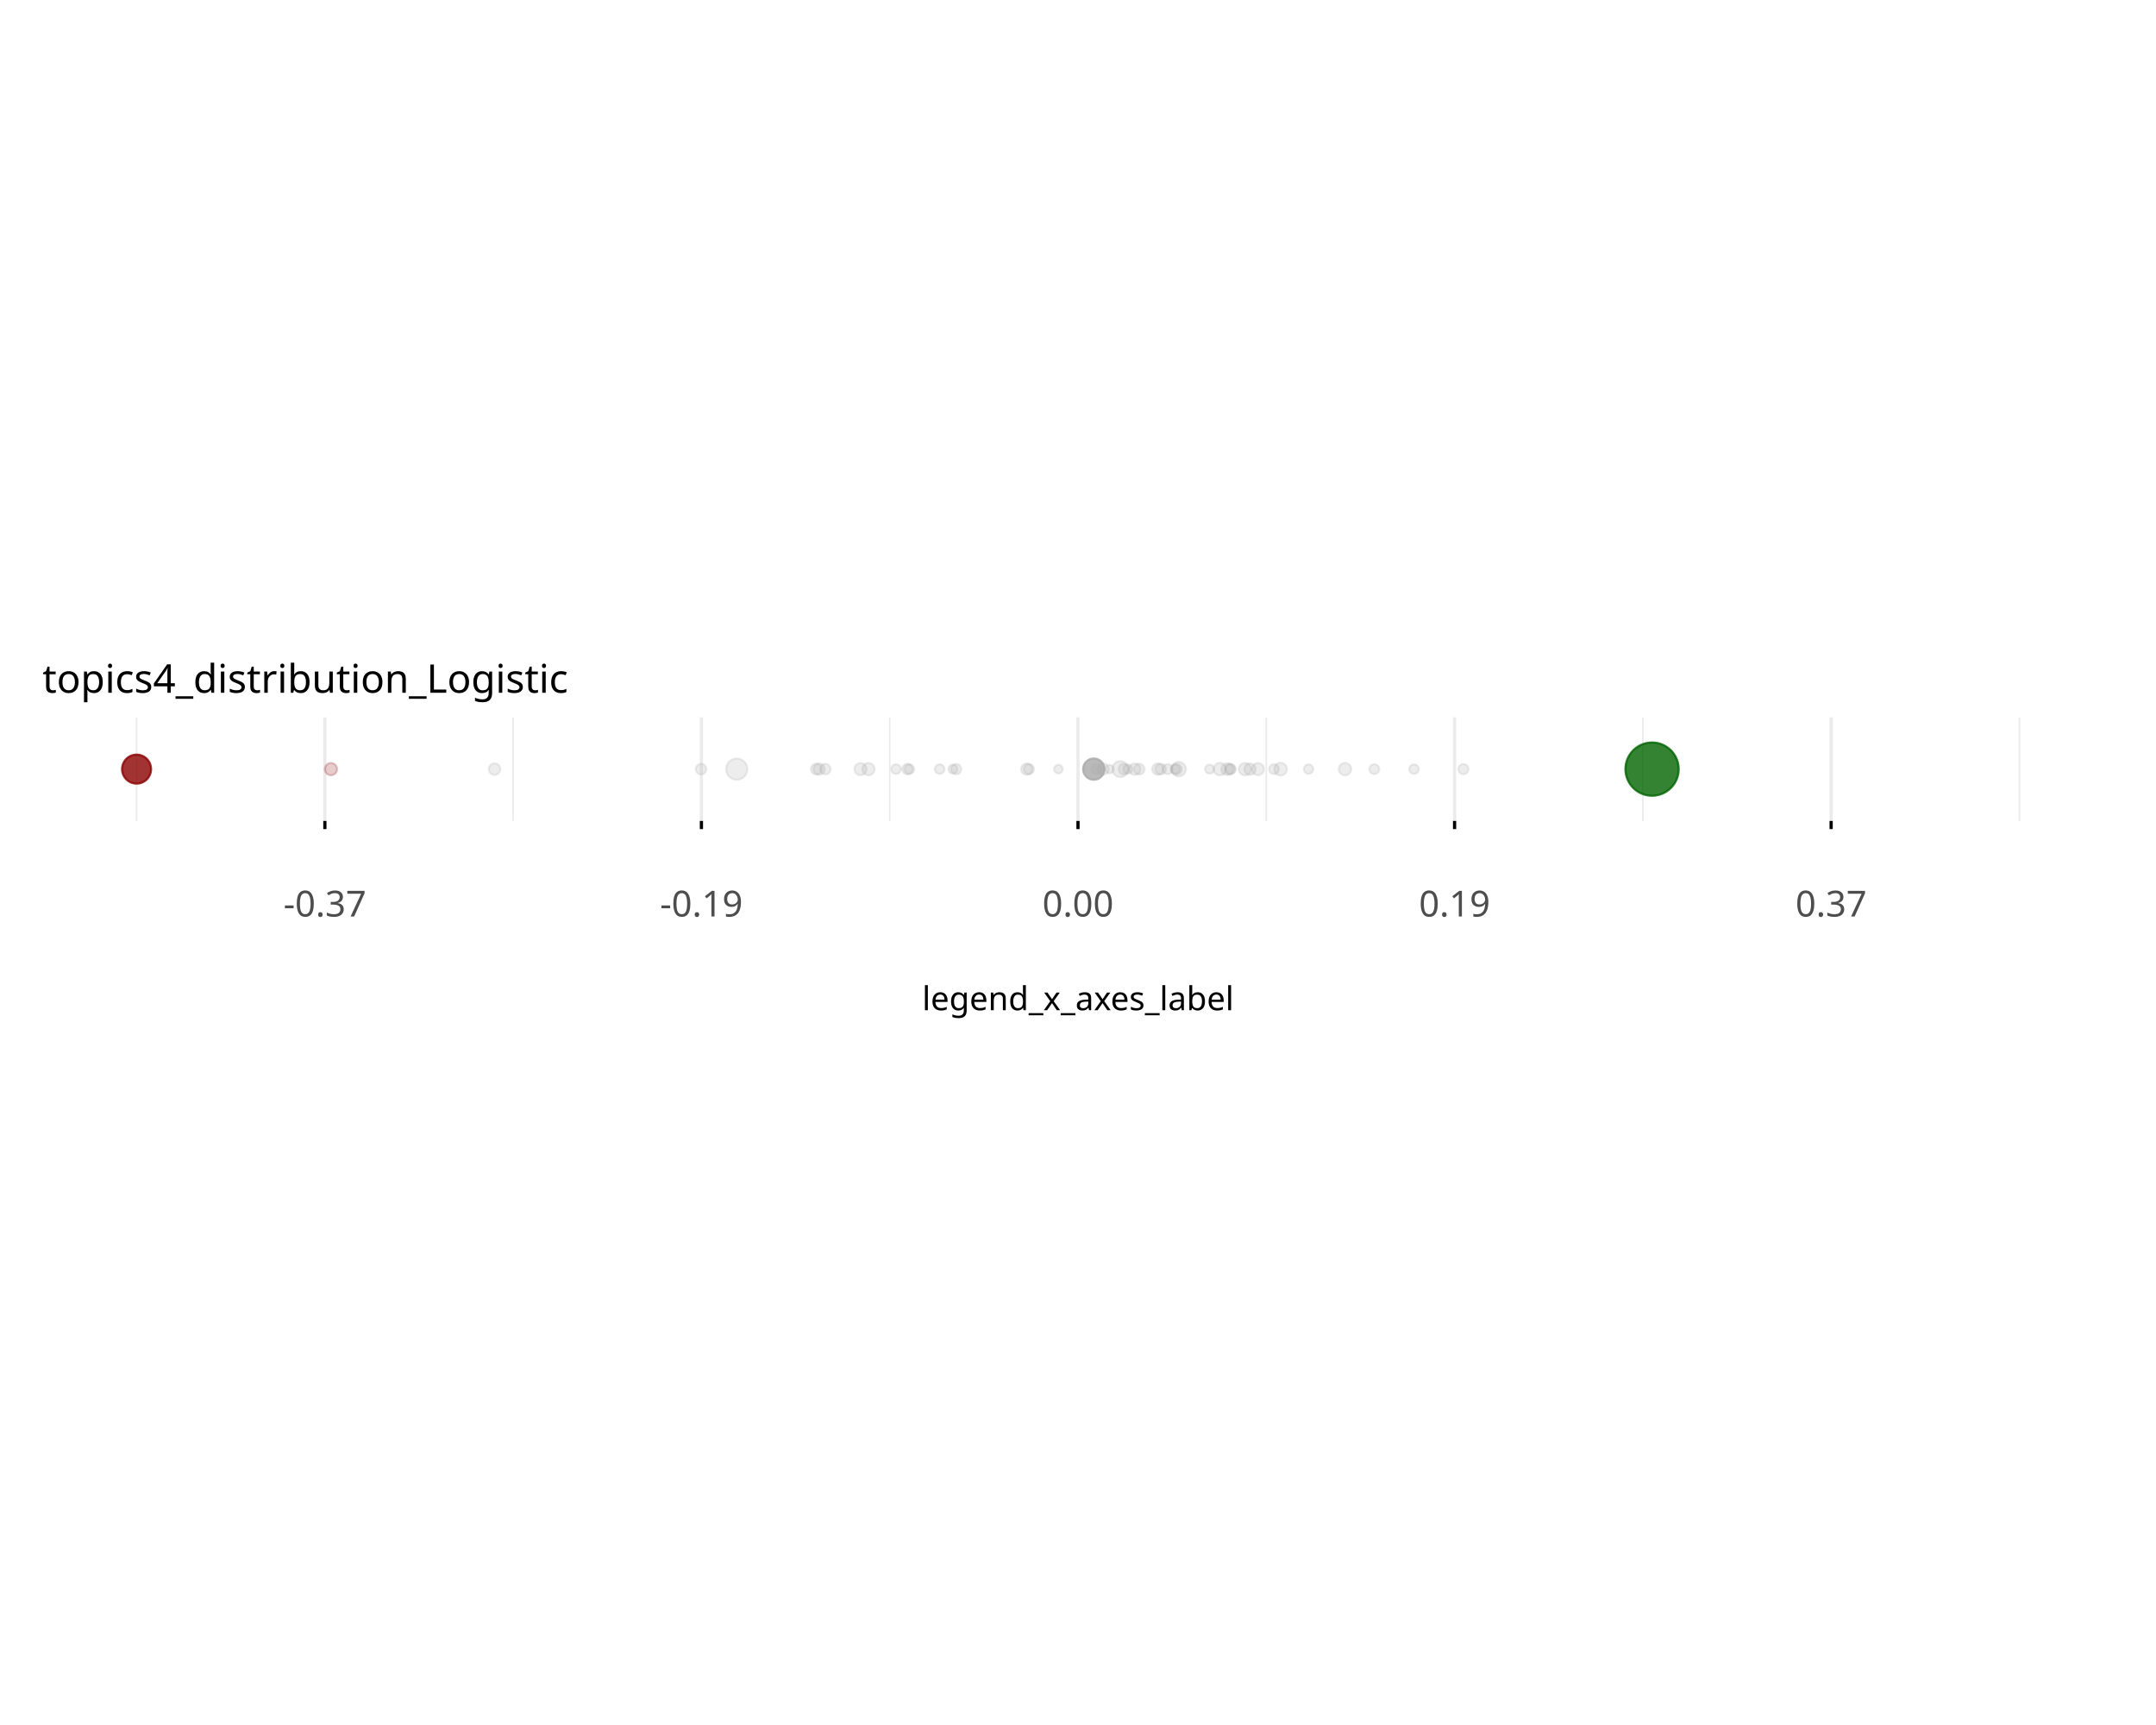
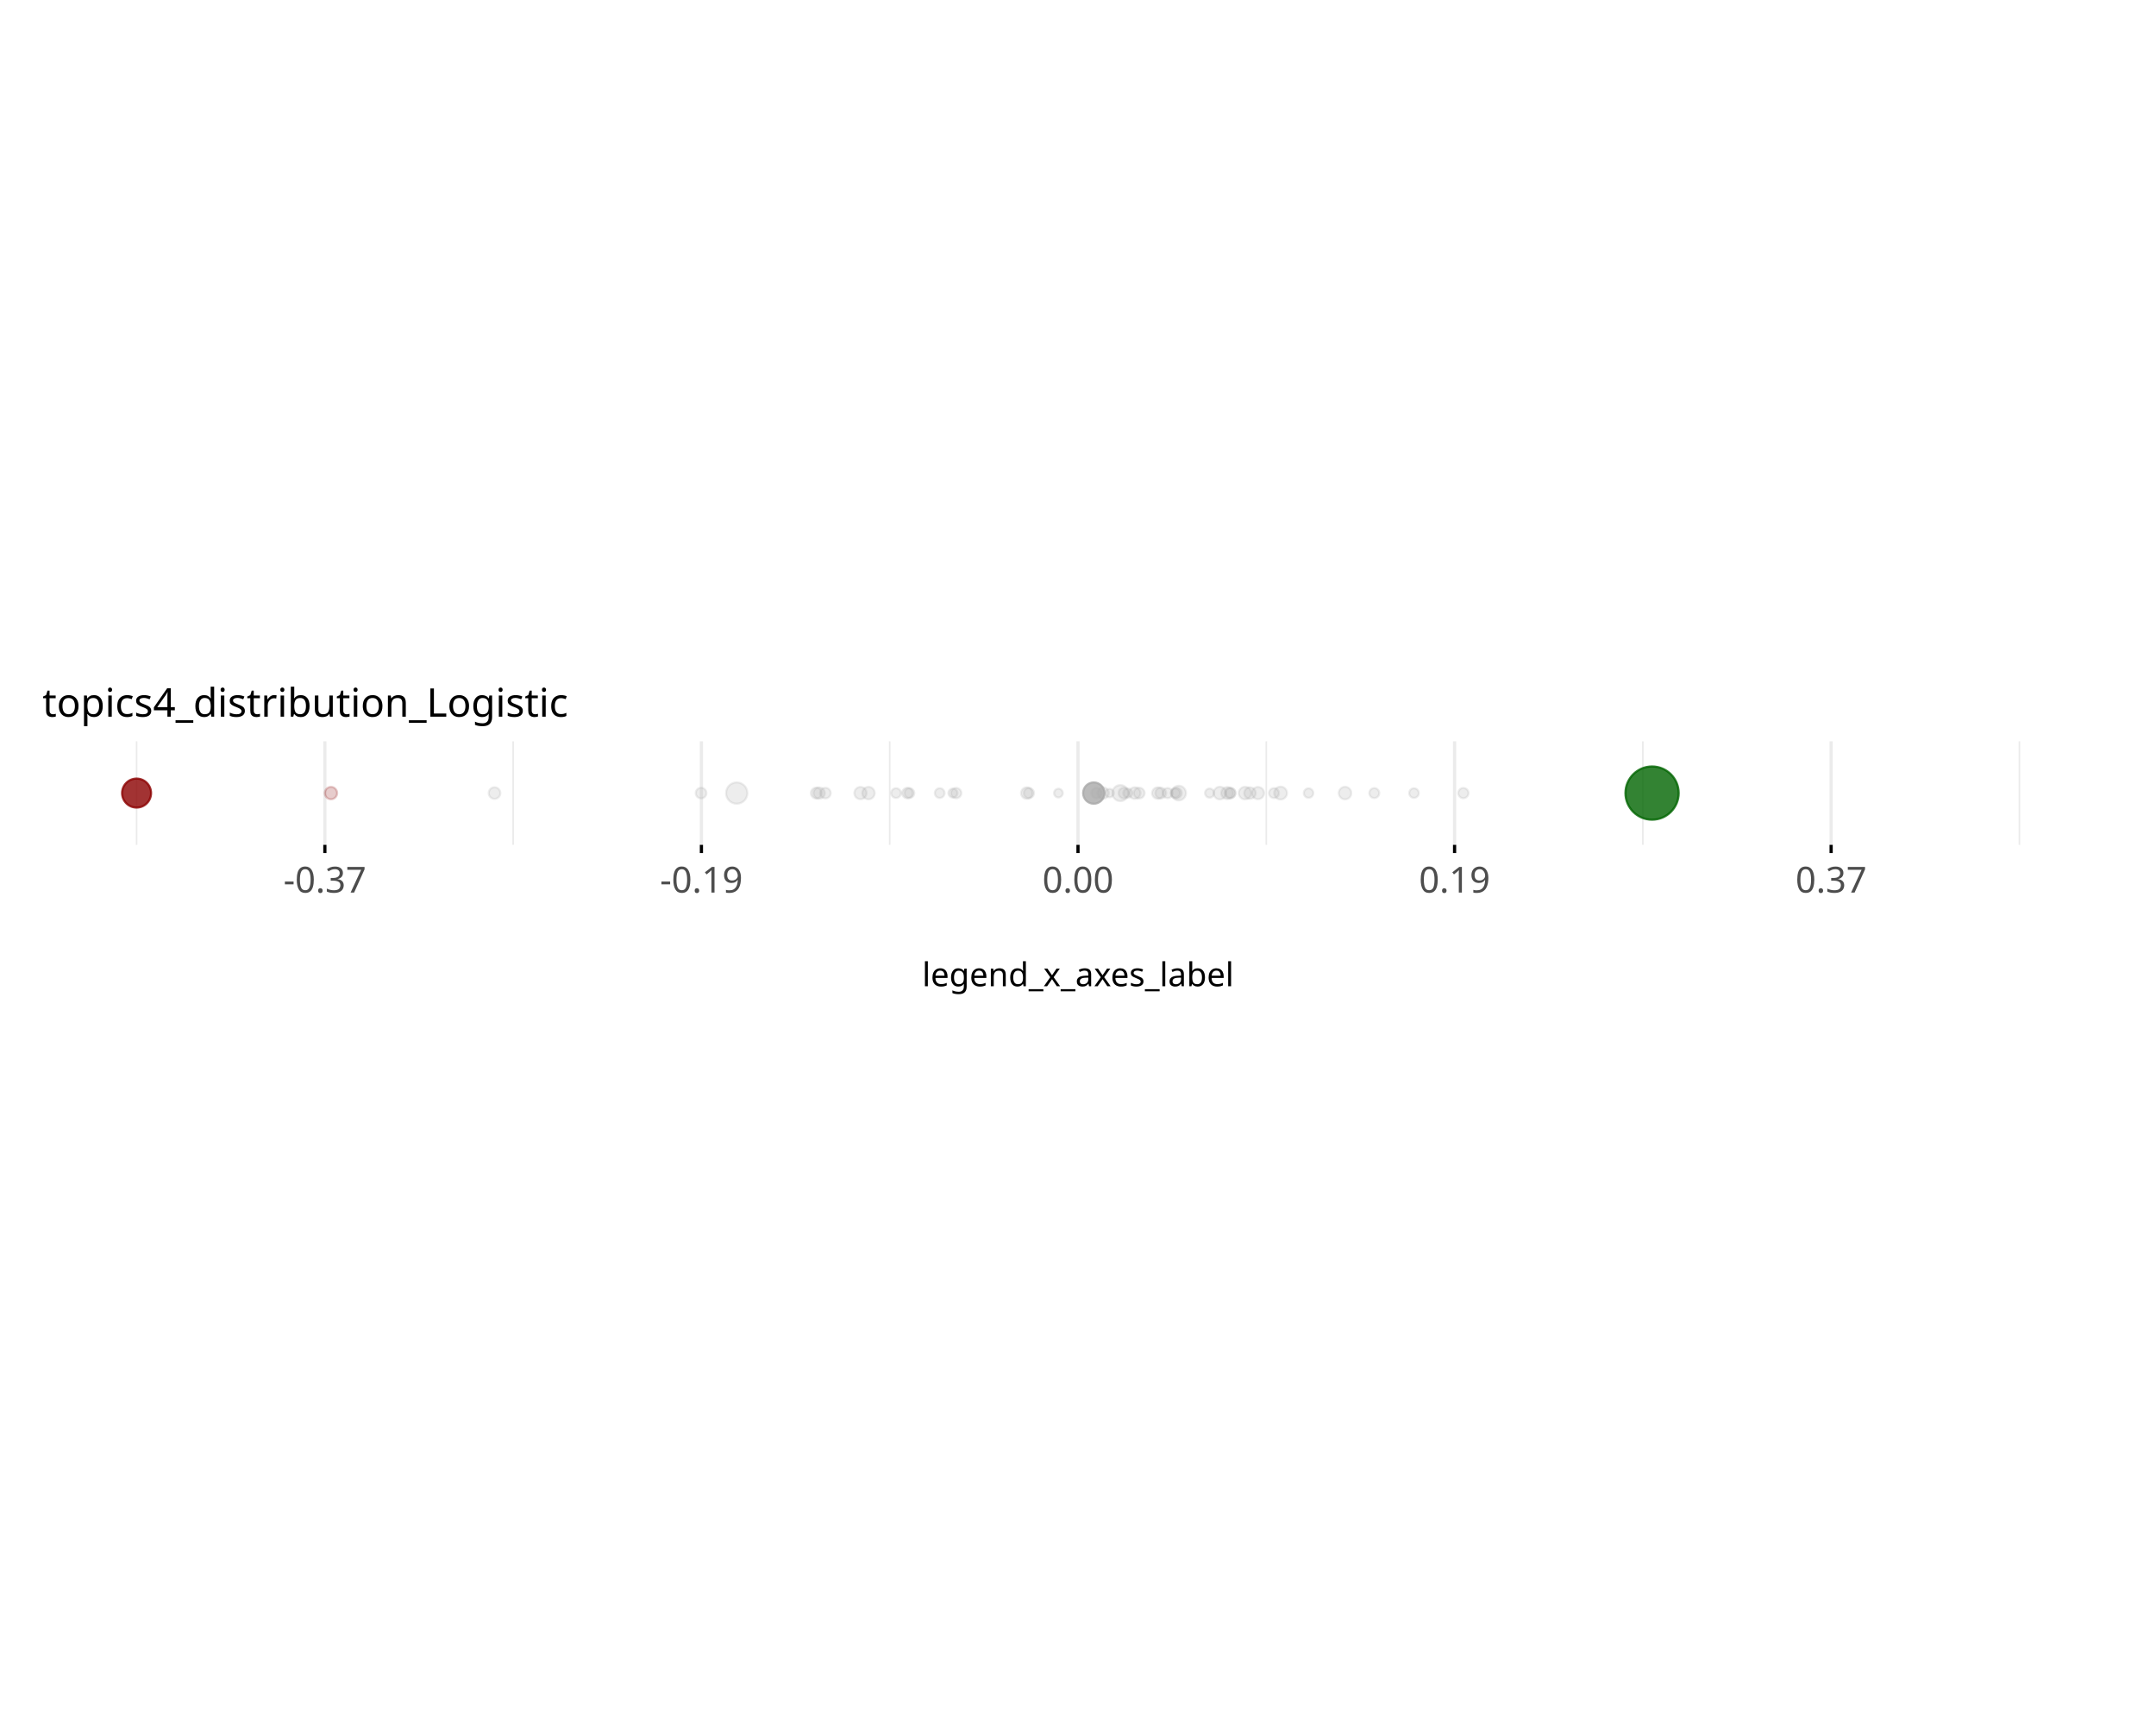
<svg xmlns="http://www.w3.org/2000/svg" class="svglite" data-engine-version="2.0" width="720.00pt" height="576.00pt" viewBox="0 0 720.00 576.00">
  <defs>
    <style type="text/css">
    .svglite line, .svglite polyline, .svglite polygon, .svglite path, .svglite rect, .svglite circle {
      fill: none;
      stroke: #000000;
      stroke-linecap: round;
      stroke-linejoin: round;
      stroke-miterlimit: 10.00;
    }
  </style>
  </defs>
  <rect width="100%" height="100%" style="stroke: none; fill: #FFFFFF;" />
  <defs>
    <clipPath id="cpMC4wMHw3MjAuMDB8MC4wMHw1NzYuMDA=">
      <rect x="0.00" y="0.00" width="720.00" height="576.00" />
    </clipPath>
  </defs>
  <g clip-path="url(#cpMC4wMHw3MjAuMDB8MC4wMHw1NzYuMDA=)">
</g>
  <defs>
-     <clipPath id="cpMC4wMHw3MjAuMDB8MjA4LjA1fDM2Ny45NQ==">
-       <rect x="0.00" y="208.05" width="720.00" height="159.89" />
+     <clipPath id="cpMC4wMHw3MjAuMDB8MjE2LjA1fDM1OS45NQ==">
+       <rect x="0.00" y="216.05" width="720.00" height="143.90" />
    </clipPath>
  </defs>
-   <g clip-path="url(#cpMC4wMHw3MjAuMDB8MjA4LjA1fDM2Ny45NQ==)">
- </g>
+   <g clip-path="url(#cpMC4wMHw3MjAuMDB8MjE2LjA1fDM1OS45NQ==)">
+     <rect x="0.00" y="216.05" width="720.00" height="143.90" style="stroke-width: 1.07; stroke: none; fill: #FFFFFF;" />
+   </g>
  <g clip-path="url(#cpMC4wMHw3MjAuMDB8MC4wMHw1NzYuMDA=)">
-     <polyline points="45.61,274.11 45.61,239.53 " style="stroke-width: 0.53; stroke: #EBEBEB; stroke-linecap: butt;" />
-     <polyline points="171.37,274.11 171.37,239.53 " style="stroke-width: 0.53; stroke: #EBEBEB; stroke-linecap: butt;" />
-     <polyline points="297.12,274.11 297.12,239.53 " style="stroke-width: 0.53; stroke: #EBEBEB; stroke-linecap: butt;" />
-     <polyline points="422.88,274.11 422.88,239.53 " style="stroke-width: 0.53; stroke: #EBEBEB; stroke-linecap: butt;" />
-     <polyline points="548.63,274.11 548.63,239.53 " style="stroke-width: 0.53; stroke: #EBEBEB; stroke-linecap: butt;" />
-     <polyline points="674.39,274.11 674.39,239.53 " style="stroke-width: 0.53; stroke: #EBEBEB; stroke-linecap: butt;" />
-     <polyline points="108.49,274.11 108.49,239.53 " style="stroke-width: 1.07; stroke: #EBEBEB; stroke-linecap: butt;" />
-     <polyline points="234.24,274.11 234.24,239.53 " style="stroke-width: 1.07; stroke: #EBEBEB; stroke-linecap: butt;" />
-     <polyline points="360.00,274.11 360.00,239.53 " style="stroke-width: 1.07; stroke: #EBEBEB; stroke-linecap: butt;" />
-     <polyline points="485.76,274.11 485.76,239.53 " style="stroke-width: 1.07; stroke: #EBEBEB; stroke-linecap: butt;" />
-     <polyline points="611.51,274.11 611.51,239.53 " style="stroke-width: 1.07; stroke: #EBEBEB; stroke-linecap: butt;" />
-     <circle cx="318.24" cy="256.82" r="1.51" style="stroke-width: 0.71; stroke: #A9A9A9; stroke-opacity: 0.20; fill: #A9A9A9; fill-opacity: 0.20;" />
-     <circle cx="246.03" cy="256.82" r="3.56" style="stroke-width: 0.71; stroke: #A9A9A9; stroke-opacity: 0.20; fill: #A9A9A9; fill-opacity: 0.20;" />
-     <circle cx="234.13" cy="256.82" r="1.78" style="stroke-width: 0.71; stroke: #A9A9A9; stroke-opacity: 0.20; fill: #A9A9A9; fill-opacity: 0.20;" />
-     <circle cx="407.38" cy="256.82" r="2.10" style="stroke-width: 0.71; stroke: #A9A9A9; stroke-opacity: 0.20; fill: #A9A9A9; fill-opacity: 0.20;" />
-     <circle cx="387.62" cy="256.82" r="1.81" style="stroke-width: 0.71; stroke: #A9A9A9; stroke-opacity: 0.20; fill: #A9A9A9; fill-opacity: 0.20;" />
-     <circle cx="353.46" cy="256.82" r="1.46" style="stroke-width: 0.71; stroke: #A9A9A9; stroke-opacity: 0.20; fill: #A9A9A9; fill-opacity: 0.20;" />
-     <circle cx="110.53" cy="256.82" r="2.06" style="stroke-width: 0.71; stroke: #8B0000; stroke-opacity: 0.20; fill: #8B0000; fill-opacity: 0.20;" />
-     <circle cx="403.95" cy="256.82" r="1.52" style="stroke-width: 0.71; stroke: #A9A9A9; stroke-opacity: 0.20; fill: #A9A9A9; fill-opacity: 0.20;" />
-     <circle cx="342.89" cy="256.82" r="1.91" style="stroke-width: 0.71; stroke: #A9A9A9; stroke-opacity: 0.20; fill: #A9A9A9; fill-opacity: 0.20;" />
-     <circle cx="458.95" cy="256.82" r="1.66" style="stroke-width: 0.71; stroke: #A9A9A9; stroke-opacity: 0.20; fill: #A9A9A9; fill-opacity: 0.20;" />
-     <circle cx="290.03" cy="256.82" r="2.07" style="stroke-width: 0.71; stroke: #A9A9A9; stroke-opacity: 0.20; fill: #A9A9A9; fill-opacity: 0.20;" />
-     <circle cx="303.68" cy="256.82" r="1.64" style="stroke-width: 0.71; stroke: #A9A9A9; stroke-opacity: 0.20; fill: #A9A9A9; fill-opacity: 0.20;" />
-     <circle cx="366.17" cy="256.82" r="1.73" style="stroke-width: 0.71; stroke: #A9A9A9; stroke-opacity: 0.20; fill: #A9A9A9; fill-opacity: 0.20;" />
-     <circle cx="273.55" cy="256.82" r="1.89" style="stroke-width: 0.71; stroke: #A9A9A9; stroke-opacity: 0.20; fill: #A9A9A9; fill-opacity: 0.20;" />
-     <circle cx="410.75" cy="256.82" r="1.82" style="stroke-width: 0.71; stroke: #A9A9A9; stroke-opacity: 0.20; fill: #A9A9A9; fill-opacity: 0.20;" />
-     <circle cx="287.36" cy="256.82" r="2.04" style="stroke-width: 0.71; stroke: #A9A9A9; stroke-opacity: 0.20; fill: #A9A9A9; fill-opacity: 0.20;" />
-     <circle cx="275.65" cy="256.82" r="1.76" style="stroke-width: 0.71; stroke: #A9A9A9; stroke-opacity: 0.20; fill: #A9A9A9; fill-opacity: 0.20;" />
-     <circle cx="420.10" cy="256.82" r="2.03" style="stroke-width: 0.71; stroke: #A9A9A9; stroke-opacity: 0.20; fill: #A9A9A9; fill-opacity: 0.20;" />
-     <circle cx="409.82" cy="256.82" r="2.00" style="stroke-width: 0.71; stroke: #A9A9A9; stroke-opacity: 0.20; fill: #A9A9A9; fill-opacity: 0.20;" />
-     <circle cx="378.95" cy="256.82" r="1.93" style="stroke-width: 0.71; stroke: #A9A9A9; stroke-opacity: 0.20; fill: #A9A9A9; fill-opacity: 0.20;" />
-     <circle cx="417.43" cy="256.82" r="1.92" style="stroke-width: 0.71; stroke: #A9A9A9; stroke-opacity: 0.20; fill: #A9A9A9; fill-opacity: 0.20;" />
-     <circle cx="436.99" cy="256.82" r="1.58" style="stroke-width: 0.71; stroke: #A9A9A9; stroke-opacity: 0.20; fill: #A9A9A9; fill-opacity: 0.20;" />
-     <circle cx="272.62" cy="256.82" r="1.82" style="stroke-width: 0.71; stroke: #A9A9A9; stroke-opacity: 0.20; fill: #A9A9A9; fill-opacity: 0.20;" />
-     <circle cx="389.93" cy="256.82" r="1.68" style="stroke-width: 0.71; stroke: #A9A9A9; stroke-opacity: 0.20; fill: #A9A9A9; fill-opacity: 0.20;" />
-     <circle cx="375.35" cy="256.82" r="1.80" style="stroke-width: 0.71; stroke: #A9A9A9; stroke-opacity: 0.20; fill: #A9A9A9; fill-opacity: 0.20;" />
-     <circle cx="368.38" cy="256.82" r="1.91" style="stroke-width: 0.71; stroke: #A9A9A9; stroke-opacity: 0.20; fill: #A9A9A9; fill-opacity: 0.20;" />
-     <circle cx="299.24" cy="256.82" r="1.62" style="stroke-width: 0.71; stroke: #A9A9A9; stroke-opacity: 0.20; fill: #A9A9A9; fill-opacity: 0.20;" />
-     <circle cx="374.14" cy="256.82" r="2.67" style="stroke-width: 0.71; stroke: #A9A9A9; stroke-opacity: 0.20; fill: #A9A9A9; fill-opacity: 0.20;" />
-     <circle cx="472.21" cy="256.82" r="1.60" style="stroke-width: 0.71; stroke: #A9A9A9; stroke-opacity: 0.20; fill: #A9A9A9; fill-opacity: 0.20;" />
-     <circle cx="449.18" cy="256.82" r="2.08" style="stroke-width: 0.71; stroke: #A9A9A9; stroke-opacity: 0.20; fill: #A9A9A9; fill-opacity: 0.20;" />
-     <circle cx="488.70" cy="256.82" r="1.71" style="stroke-width: 0.71; stroke: #A9A9A9; stroke-opacity: 0.20; fill: #A9A9A9; fill-opacity: 0.20;" />
-     <circle cx="410.93" cy="256.82" r="1.65" style="stroke-width: 0.71; stroke: #A9A9A9; stroke-opacity: 0.20; fill: #A9A9A9; fill-opacity: 0.20;" />
-     <circle cx="386.66" cy="256.82" r="1.92" style="stroke-width: 0.71; stroke: #A9A9A9; stroke-opacity: 0.20; fill: #A9A9A9; fill-opacity: 0.20;" />
-     <circle cx="427.65" cy="256.82" r="2.14" style="stroke-width: 0.71; stroke: #A9A9A9; stroke-opacity: 0.20; fill: #A9A9A9; fill-opacity: 0.20;" />
-     <circle cx="393.63" cy="256.82" r="2.44" style="stroke-width: 0.71; stroke: #A9A9A9; stroke-opacity: 0.20; fill: #A9A9A9; fill-opacity: 0.20;" />
-     <circle cx="392.88" cy="256.82" r="1.79" style="stroke-width: 0.71; stroke: #A9A9A9; stroke-opacity: 0.20; fill: #A9A9A9; fill-opacity: 0.20;" />
-     <circle cx="392.52" cy="256.82" r="1.56" style="stroke-width: 0.71; stroke: #A9A9A9; stroke-opacity: 0.20; fill: #A9A9A9; fill-opacity: 0.20;" />
-     <circle cx="380.43" cy="256.82" r="1.80" style="stroke-width: 0.71; stroke: #A9A9A9; stroke-opacity: 0.20; fill: #A9A9A9; fill-opacity: 0.20;" />
-     <circle cx="370.54" cy="256.82" r="1.42" style="stroke-width: 0.71; stroke: #A9A9A9; stroke-opacity: 0.20; fill: #A9A9A9; fill-opacity: 0.20;" />
-     <circle cx="313.81" cy="256.82" r="1.62" style="stroke-width: 0.71; stroke: #A9A9A9; stroke-opacity: 0.20; fill: #A9A9A9; fill-opacity: 0.20;" />
-     <circle cx="415.77" cy="256.82" r="2.08" style="stroke-width: 0.71; stroke: #A9A9A9; stroke-opacity: 0.20; fill: #A9A9A9; fill-opacity: 0.20;" />
-     <circle cx="319.32" cy="256.82" r="1.72" style="stroke-width: 0.71; stroke: #A9A9A9; stroke-opacity: 0.20; fill: #A9A9A9; fill-opacity: 0.20;" />
-     <circle cx="376.64" cy="256.82" r="1.53" style="stroke-width: 0.71; stroke: #A9A9A9; stroke-opacity: 0.20; fill: #A9A9A9; fill-opacity: 0.20;" />
-     <circle cx="343.60" cy="256.82" r="1.71" style="stroke-width: 0.71; stroke: #A9A9A9; stroke-opacity: 0.20; fill: #A9A9A9; fill-opacity: 0.20;" />
-     <circle cx="165.15" cy="256.82" r="1.93" style="stroke-width: 0.71; stroke: #A9A9A9; stroke-opacity: 0.20; fill: #A9A9A9; fill-opacity: 0.20;" />
-     <circle cx="303.03" cy="256.82" r="1.76" style="stroke-width: 0.71; stroke: #A9A9A9; stroke-opacity: 0.20; fill: #A9A9A9; fill-opacity: 0.20;" />
-     <circle cx="425.46" cy="256.82" r="1.66" style="stroke-width: 0.71; stroke: #A9A9A9; stroke-opacity: 0.20; fill: #A9A9A9; fill-opacity: 0.20;" />
-     <circle cx="45.61" cy="256.82" r="4.84" style="stroke-width: 0.71; stroke: #8B0000; stroke-opacity: 0.80; fill: #8B0000; fill-opacity: 0.80;" />
-     <circle cx="365.27" cy="256.82" r="3.56" style="stroke-width: 0.71; stroke: #A9A9A9; stroke-opacity: 0.80; fill: #A9A9A9; fill-opacity: 0.80;" />
-     <circle cx="551.71" cy="256.82" r="8.89" style="stroke-width: 0.71; stroke: #006400; stroke-opacity: 0.80; fill: #006400; fill-opacity: 0.80;" />
-     <polyline points="108.49,276.85 108.49,274.11 " style="stroke-width: 1.07; stroke-linecap: butt;" />
-     <polyline points="234.24,276.85 234.24,274.11 " style="stroke-width: 1.07; stroke-linecap: butt;" />
-     <polyline points="360.00,276.85 360.00,274.11 " style="stroke-width: 1.07; stroke-linecap: butt;" />
-     <polyline points="485.76,276.85 485.76,274.11 " style="stroke-width: 1.07; stroke-linecap: butt;" />
-     <polyline points="611.51,276.85 611.51,274.11 " style="stroke-width: 1.07; stroke-linecap: butt;" />
-     <text x="108.49" y="306.03" text-anchor="middle" style="font-size: 12.00px; fill: #4D4D4D; font-family: sans;" textLength="27.35px" lengthAdjust="spacingAndGlyphs">-0.37</text>
-     <text x="234.24" y="306.03" text-anchor="middle" style="font-size: 12.00px; fill: #4D4D4D; font-family: sans;" textLength="27.35px" lengthAdjust="spacingAndGlyphs">-0.19</text>
-     <text x="360.00" y="306.03" text-anchor="middle" style="font-size: 12.00px; fill: #4D4D4D; font-family: sans;" textLength="23.36px" lengthAdjust="spacingAndGlyphs">0.00</text>
-     <text x="485.76" y="306.03" text-anchor="middle" style="font-size: 12.00px; fill: #4D4D4D; font-family: sans;" textLength="23.36px" lengthAdjust="spacingAndGlyphs">0.19</text>
-     <text x="611.51" y="306.03" text-anchor="middle" style="font-size: 12.00px; fill: #4D4D4D; font-family: sans;" textLength="23.36px" lengthAdjust="spacingAndGlyphs">0.37</text>
-     <text x="360.00" y="337.32" text-anchor="middle" style="font-size: 11.00px; font-family: sans;" textLength="103.38px" lengthAdjust="spacingAndGlyphs">legend_x_axes_label</text>
-     <text x="14.17" y="231.31" style="font-size: 13.20px; font-family: sans;" textLength="165.12px" lengthAdjust="spacingAndGlyphs">topics4_distribution_Logistic</text>
+     <polyline points="45.61,282.11 45.61,247.53 " style="stroke-width: 0.53; stroke: #EBEBEB; stroke-linecap: butt;" />
+     <polyline points="171.37,282.11 171.37,247.53 " style="stroke-width: 0.53; stroke: #EBEBEB; stroke-linecap: butt;" />
+     <polyline points="297.12,282.11 297.12,247.53 " style="stroke-width: 0.53; stroke: #EBEBEB; stroke-linecap: butt;" />
+     <polyline points="422.88,282.11 422.88,247.53 " style="stroke-width: 0.53; stroke: #EBEBEB; stroke-linecap: butt;" />
+     <polyline points="548.63,282.11 548.63,247.53 " style="stroke-width: 0.53; stroke: #EBEBEB; stroke-linecap: butt;" />
+     <polyline points="674.39,282.11 674.39,247.53 " style="stroke-width: 0.53; stroke: #EBEBEB; stroke-linecap: butt;" />
+     <polyline points="108.49,282.11 108.49,247.53 " style="stroke-width: 1.07; stroke: #EBEBEB; stroke-linecap: butt;" />
+     <polyline points="234.24,282.11 234.24,247.53 " style="stroke-width: 1.07; stroke: #EBEBEB; stroke-linecap: butt;" />
+     <polyline points="360.00,282.11 360.00,247.53 " style="stroke-width: 1.07; stroke: #EBEBEB; stroke-linecap: butt;" />
+     <polyline points="485.76,282.11 485.76,247.53 " style="stroke-width: 1.07; stroke: #EBEBEB; stroke-linecap: butt;" />
+     <polyline points="611.51,282.11 611.51,247.53 " style="stroke-width: 1.07; stroke: #EBEBEB; stroke-linecap: butt;" />
+     <circle cx="318.24" cy="264.82" r="1.51" style="stroke-width: 0.71; stroke: #A9A9A9; stroke-opacity: 0.20; fill: #A9A9A9; fill-opacity: 0.20;" />
+     <circle cx="246.03" cy="264.82" r="3.56" style="stroke-width: 0.71; stroke: #A9A9A9; stroke-opacity: 0.20; fill: #A9A9A9; fill-opacity: 0.20;" />
+     <circle cx="234.13" cy="264.82" r="1.78" style="stroke-width: 0.71; stroke: #A9A9A9; stroke-opacity: 0.20; fill: #A9A9A9; fill-opacity: 0.20;" />
+     <circle cx="407.38" cy="264.82" r="2.10" style="stroke-width: 0.71; stroke: #A9A9A9; stroke-opacity: 0.20; fill: #A9A9A9; fill-opacity: 0.20;" />
+     <circle cx="387.62" cy="264.82" r="1.81" style="stroke-width: 0.71; stroke: #A9A9A9; stroke-opacity: 0.20; fill: #A9A9A9; fill-opacity: 0.20;" />
+     <circle cx="353.46" cy="264.82" r="1.46" style="stroke-width: 0.71; stroke: #A9A9A9; stroke-opacity: 0.20; fill: #A9A9A9; fill-opacity: 0.20;" />
+     <circle cx="110.53" cy="264.82" r="2.06" style="stroke-width: 0.71; stroke: #8B0000; stroke-opacity: 0.20; fill: #8B0000; fill-opacity: 0.20;" />
+     <circle cx="403.95" cy="264.82" r="1.52" style="stroke-width: 0.71; stroke: #A9A9A9; stroke-opacity: 0.20; fill: #A9A9A9; fill-opacity: 0.20;" />
+     <circle cx="342.89" cy="264.82" r="1.91" style="stroke-width: 0.71; stroke: #A9A9A9; stroke-opacity: 0.20; fill: #A9A9A9; fill-opacity: 0.20;" />
+     <circle cx="458.95" cy="264.82" r="1.66" style="stroke-width: 0.71; stroke: #A9A9A9; stroke-opacity: 0.20; fill: #A9A9A9; fill-opacity: 0.20;" />
+     <circle cx="290.03" cy="264.82" r="2.07" style="stroke-width: 0.71; stroke: #A9A9A9; stroke-opacity: 0.20; fill: #A9A9A9; fill-opacity: 0.20;" />
+     <circle cx="303.68" cy="264.82" r="1.64" style="stroke-width: 0.71; stroke: #A9A9A9; stroke-opacity: 0.20; fill: #A9A9A9; fill-opacity: 0.20;" />
+     <circle cx="366.17" cy="264.82" r="1.73" style="stroke-width: 0.71; stroke: #A9A9A9; stroke-opacity: 0.20; fill: #A9A9A9; fill-opacity: 0.20;" />
+     <circle cx="273.55" cy="264.82" r="1.89" style="stroke-width: 0.71; stroke: #A9A9A9; stroke-opacity: 0.20; fill: #A9A9A9; fill-opacity: 0.20;" />
+     <circle cx="410.75" cy="264.82" r="1.82" style="stroke-width: 0.71; stroke: #A9A9A9; stroke-opacity: 0.20; fill: #A9A9A9; fill-opacity: 0.20;" />
+     <circle cx="287.36" cy="264.82" r="2.04" style="stroke-width: 0.71; stroke: #A9A9A9; stroke-opacity: 0.20; fill: #A9A9A9; fill-opacity: 0.20;" />
+     <circle cx="275.65" cy="264.82" r="1.76" style="stroke-width: 0.71; stroke: #A9A9A9; stroke-opacity: 0.20; fill: #A9A9A9; fill-opacity: 0.20;" />
+     <circle cx="420.10" cy="264.82" r="2.03" style="stroke-width: 0.71; stroke: #A9A9A9; stroke-opacity: 0.20; fill: #A9A9A9; fill-opacity: 0.20;" />
+     <circle cx="409.82" cy="264.82" r="2.00" style="stroke-width: 0.71; stroke: #A9A9A9; stroke-opacity: 0.20; fill: #A9A9A9; fill-opacity: 0.20;" />
+     <circle cx="378.95" cy="264.82" r="1.93" style="stroke-width: 0.71; stroke: #A9A9A9; stroke-opacity: 0.20; fill: #A9A9A9; fill-opacity: 0.20;" />
+     <circle cx="417.43" cy="264.82" r="1.92" style="stroke-width: 0.71; stroke: #A9A9A9; stroke-opacity: 0.20; fill: #A9A9A9; fill-opacity: 0.20;" />
+     <circle cx="436.99" cy="264.82" r="1.58" style="stroke-width: 0.71; stroke: #A9A9A9; stroke-opacity: 0.20; fill: #A9A9A9; fill-opacity: 0.20;" />
+     <circle cx="272.62" cy="264.82" r="1.82" style="stroke-width: 0.71; stroke: #A9A9A9; stroke-opacity: 0.20; fill: #A9A9A9; fill-opacity: 0.20;" />
+     <circle cx="389.93" cy="264.82" r="1.68" style="stroke-width: 0.71; stroke: #A9A9A9; stroke-opacity: 0.20; fill: #A9A9A9; fill-opacity: 0.20;" />
+     <circle cx="375.35" cy="264.82" r="1.80" style="stroke-width: 0.71; stroke: #A9A9A9; stroke-opacity: 0.20; fill: #A9A9A9; fill-opacity: 0.20;" />
+     <circle cx="368.38" cy="264.82" r="1.91" style="stroke-width: 0.71; stroke: #A9A9A9; stroke-opacity: 0.20; fill: #A9A9A9; fill-opacity: 0.20;" />
+     <circle cx="299.24" cy="264.82" r="1.62" style="stroke-width: 0.71; stroke: #A9A9A9; stroke-opacity: 0.20; fill: #A9A9A9; fill-opacity: 0.20;" />
+     <circle cx="374.14" cy="264.82" r="2.67" style="stroke-width: 0.71; stroke: #A9A9A9; stroke-opacity: 0.20; fill: #A9A9A9; fill-opacity: 0.20;" />
+     <circle cx="472.21" cy="264.82" r="1.60" style="stroke-width: 0.71; stroke: #A9A9A9; stroke-opacity: 0.20; fill: #A9A9A9; fill-opacity: 0.20;" />
+     <circle cx="449.18" cy="264.82" r="2.08" style="stroke-width: 0.71; stroke: #A9A9A9; stroke-opacity: 0.20; fill: #A9A9A9; fill-opacity: 0.20;" />
+     <circle cx="488.70" cy="264.82" r="1.71" style="stroke-width: 0.71; stroke: #A9A9A9; stroke-opacity: 0.20; fill: #A9A9A9; fill-opacity: 0.20;" />
+     <circle cx="410.93" cy="264.82" r="1.65" style="stroke-width: 0.71; stroke: #A9A9A9; stroke-opacity: 0.20; fill: #A9A9A9; fill-opacity: 0.20;" />
+     <circle cx="386.66" cy="264.82" r="1.92" style="stroke-width: 0.71; stroke: #A9A9A9; stroke-opacity: 0.20; fill: #A9A9A9; fill-opacity: 0.20;" />
+     <circle cx="427.65" cy="264.82" r="2.14" style="stroke-width: 0.71; stroke: #A9A9A9; stroke-opacity: 0.20; fill: #A9A9A9; fill-opacity: 0.20;" />
+     <circle cx="393.63" cy="264.82" r="2.44" style="stroke-width: 0.71; stroke: #A9A9A9; stroke-opacity: 0.20; fill: #A9A9A9; fill-opacity: 0.20;" />
+     <circle cx="392.88" cy="264.82" r="1.79" style="stroke-width: 0.71; stroke: #A9A9A9; stroke-opacity: 0.20; fill: #A9A9A9; fill-opacity: 0.20;" />
+     <circle cx="392.52" cy="264.82" r="1.56" style="stroke-width: 0.71; stroke: #A9A9A9; stroke-opacity: 0.20; fill: #A9A9A9; fill-opacity: 0.20;" />
+     <circle cx="380.43" cy="264.82" r="1.80" style="stroke-width: 0.71; stroke: #A9A9A9; stroke-opacity: 0.20; fill: #A9A9A9; fill-opacity: 0.20;" />
+     <circle cx="370.54" cy="264.82" r="1.42" style="stroke-width: 0.71; stroke: #A9A9A9; stroke-opacity: 0.20; fill: #A9A9A9; fill-opacity: 0.20;" />
+     <circle cx="313.81" cy="264.82" r="1.62" style="stroke-width: 0.71; stroke: #A9A9A9; stroke-opacity: 0.20; fill: #A9A9A9; fill-opacity: 0.20;" />
+     <circle cx="415.77" cy="264.82" r="2.08" style="stroke-width: 0.71; stroke: #A9A9A9; stroke-opacity: 0.20; fill: #A9A9A9; fill-opacity: 0.20;" />
+     <circle cx="319.32" cy="264.82" r="1.72" style="stroke-width: 0.71; stroke: #A9A9A9; stroke-opacity: 0.20; fill: #A9A9A9; fill-opacity: 0.20;" />
+     <circle cx="376.64" cy="264.82" r="1.53" style="stroke-width: 0.71; stroke: #A9A9A9; stroke-opacity: 0.20; fill: #A9A9A9; fill-opacity: 0.20;" />
+     <circle cx="343.60" cy="264.82" r="1.71" style="stroke-width: 0.71; stroke: #A9A9A9; stroke-opacity: 0.20; fill: #A9A9A9; fill-opacity: 0.20;" />
+     <circle cx="165.15" cy="264.82" r="1.93" style="stroke-width: 0.71; stroke: #A9A9A9; stroke-opacity: 0.20; fill: #A9A9A9; fill-opacity: 0.20;" />
+     <circle cx="303.03" cy="264.82" r="1.76" style="stroke-width: 0.71; stroke: #A9A9A9; stroke-opacity: 0.20; fill: #A9A9A9; fill-opacity: 0.20;" />
+     <circle cx="425.46" cy="264.82" r="1.66" style="stroke-width: 0.71; stroke: #A9A9A9; stroke-opacity: 0.20; fill: #A9A9A9; fill-opacity: 0.20;" />
+     <circle cx="45.61" cy="264.82" r="4.84" style="stroke-width: 0.71; stroke: #8B0000; stroke-opacity: 0.80; fill: #8B0000; fill-opacity: 0.80;" />
+     <circle cx="365.27" cy="264.82" r="3.56" style="stroke-width: 0.71; stroke: #A9A9A9; stroke-opacity: 0.80; fill: #A9A9A9; fill-opacity: 0.80;" />
+     <circle cx="551.71" cy="264.82" r="8.89" style="stroke-width: 0.71; stroke: #006400; stroke-opacity: 0.80; fill: #006400; fill-opacity: 0.80;" />
+     <polyline points="108.49,284.85 108.49,282.11 " style="stroke-width: 1.07; stroke-linecap: butt;" />
+     <polyline points="234.24,284.85 234.24,282.11 " style="stroke-width: 1.07; stroke-linecap: butt;" />
+     <polyline points="360.00,284.85 360.00,282.11 " style="stroke-width: 1.07; stroke-linecap: butt;" />
+     <polyline points="485.76,284.85 485.76,282.11 " style="stroke-width: 1.07; stroke-linecap: butt;" />
+     <polyline points="611.51,284.85 611.51,282.11 " style="stroke-width: 1.07; stroke-linecap: butt;" />
+     <text x="108.49" y="298.04" text-anchor="middle" style="font-size: 12.00px; fill: #4D4D4D; font-family: sans;" textLength="27.35px" lengthAdjust="spacingAndGlyphs">-0.37</text>
+     <text x="234.24" y="298.04" text-anchor="middle" style="font-size: 12.00px; fill: #4D4D4D; font-family: sans;" textLength="27.35px" lengthAdjust="spacingAndGlyphs">-0.19</text>
+     <text x="360.00" y="298.04" text-anchor="middle" style="font-size: 12.00px; fill: #4D4D4D; font-family: sans;" textLength="23.36px" lengthAdjust="spacingAndGlyphs">0.00</text>
+     <text x="485.76" y="298.04" text-anchor="middle" style="font-size: 12.00px; fill: #4D4D4D; font-family: sans;" textLength="23.36px" lengthAdjust="spacingAndGlyphs">0.19</text>
+     <text x="611.51" y="298.04" text-anchor="middle" style="font-size: 12.00px; fill: #4D4D4D; font-family: sans;" textLength="23.36px" lengthAdjust="spacingAndGlyphs">0.37</text>
+     <text x="360.00" y="329.32" text-anchor="middle" style="font-size: 11.00px; font-family: sans;" textLength="103.38px" lengthAdjust="spacingAndGlyphs">legend_x_axes_label</text>
+     <text x="14.17" y="239.31" style="font-size: 13.20px; font-family: sans;" textLength="165.12px" lengthAdjust="spacingAndGlyphs">topics4_distribution_Logistic</text>
  </g>
</svg>
